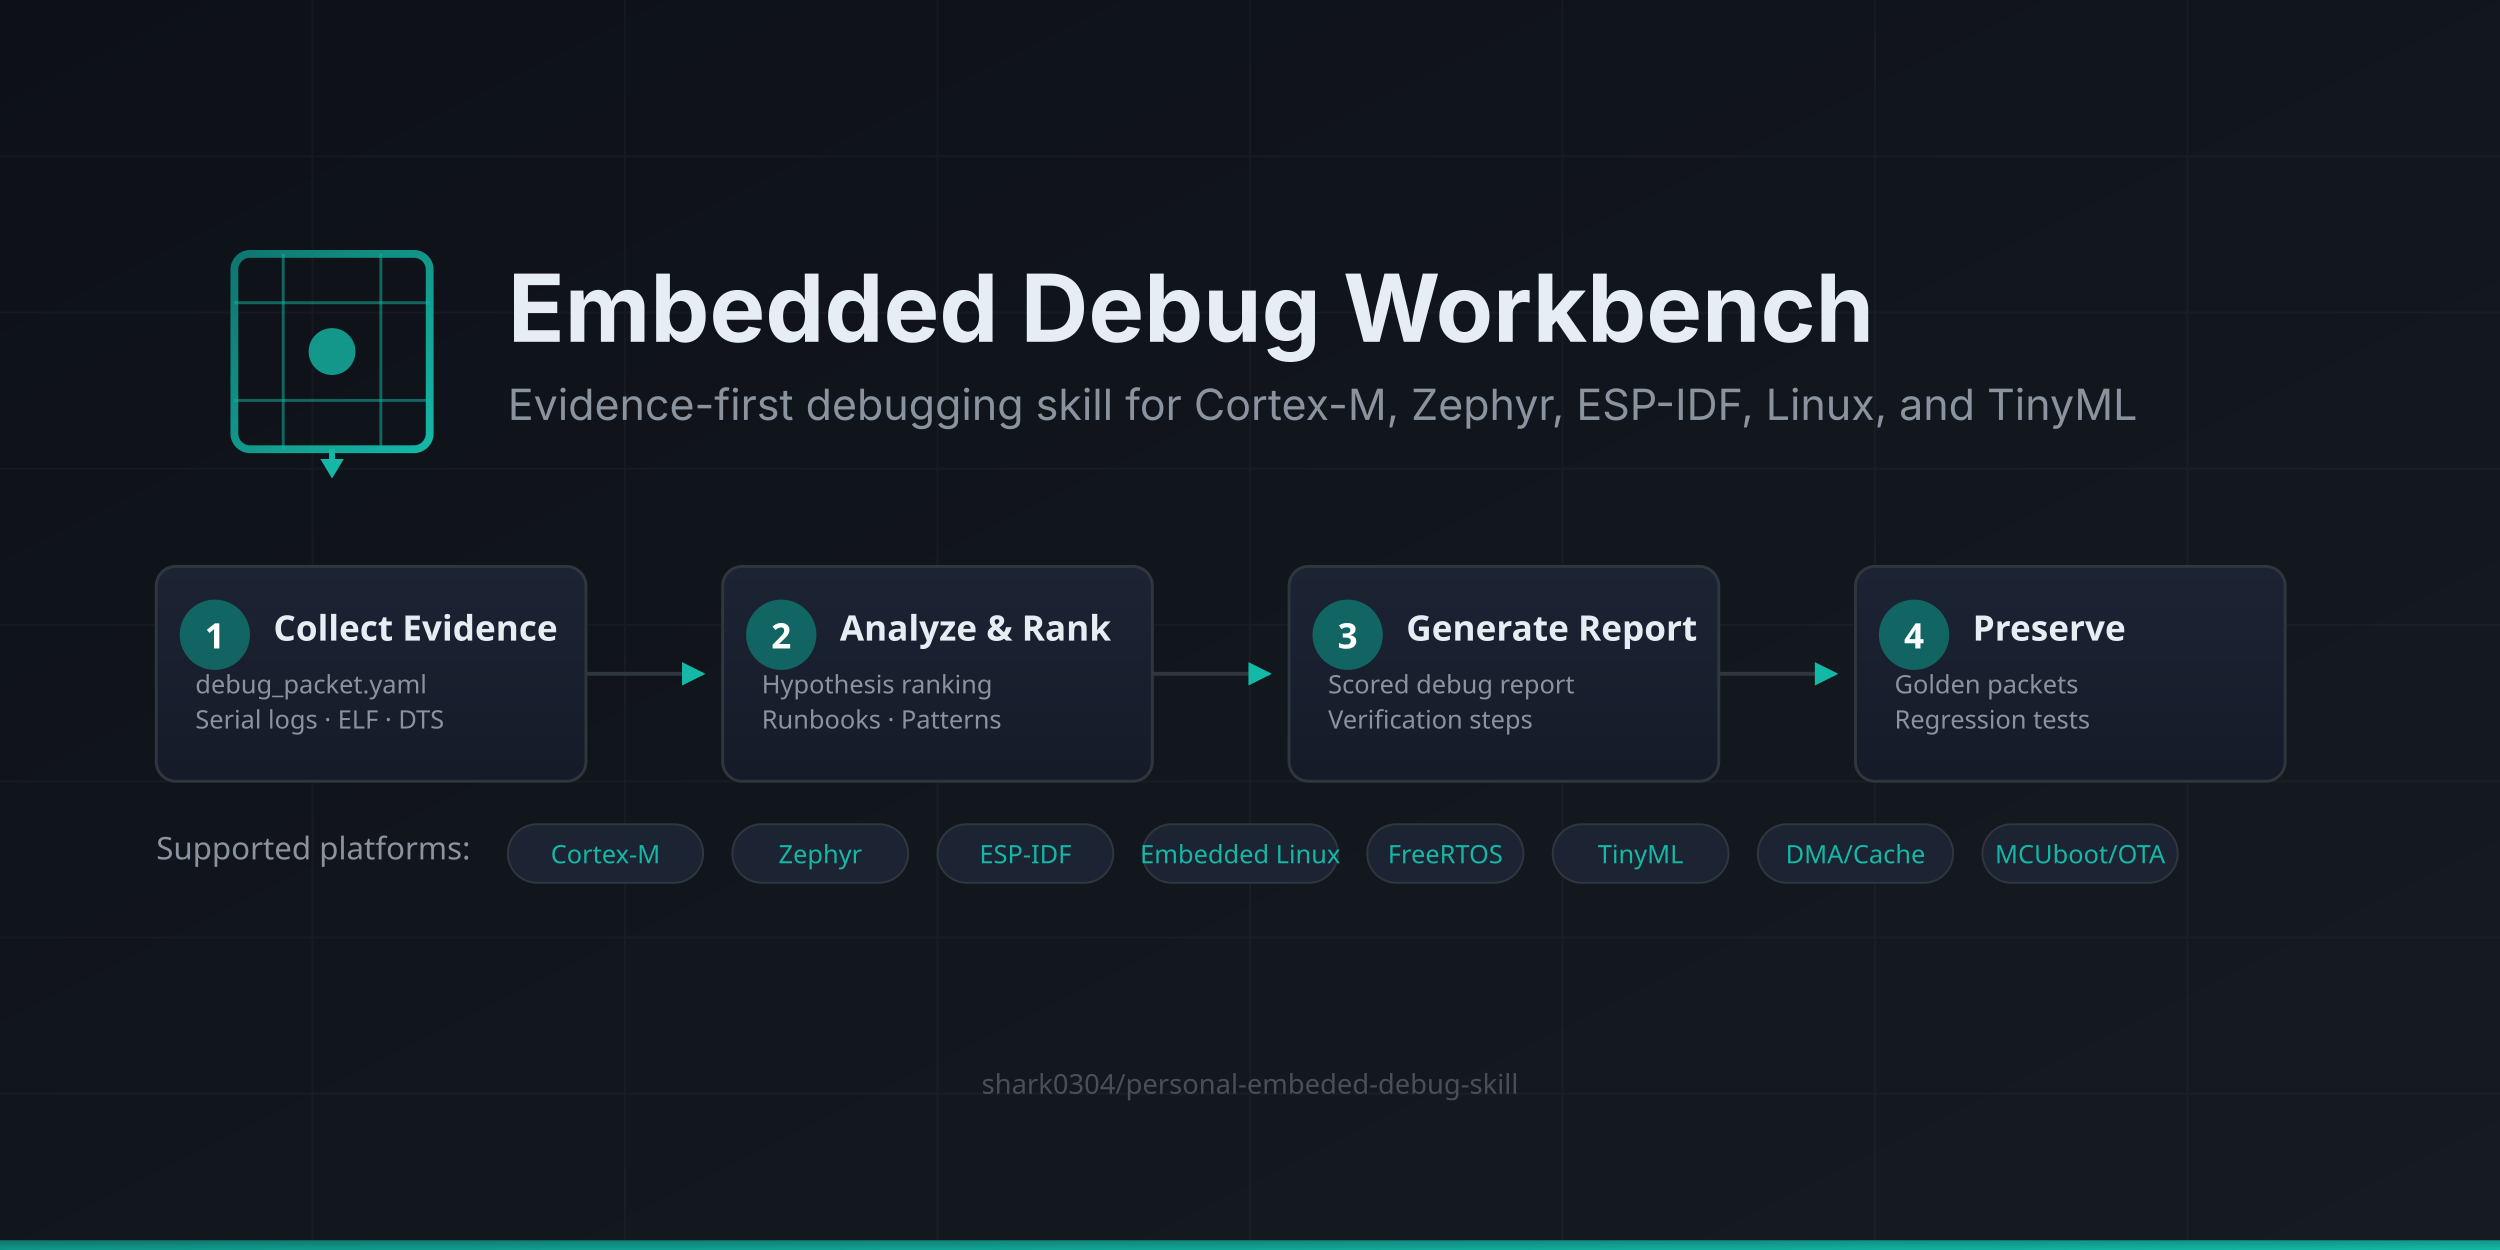
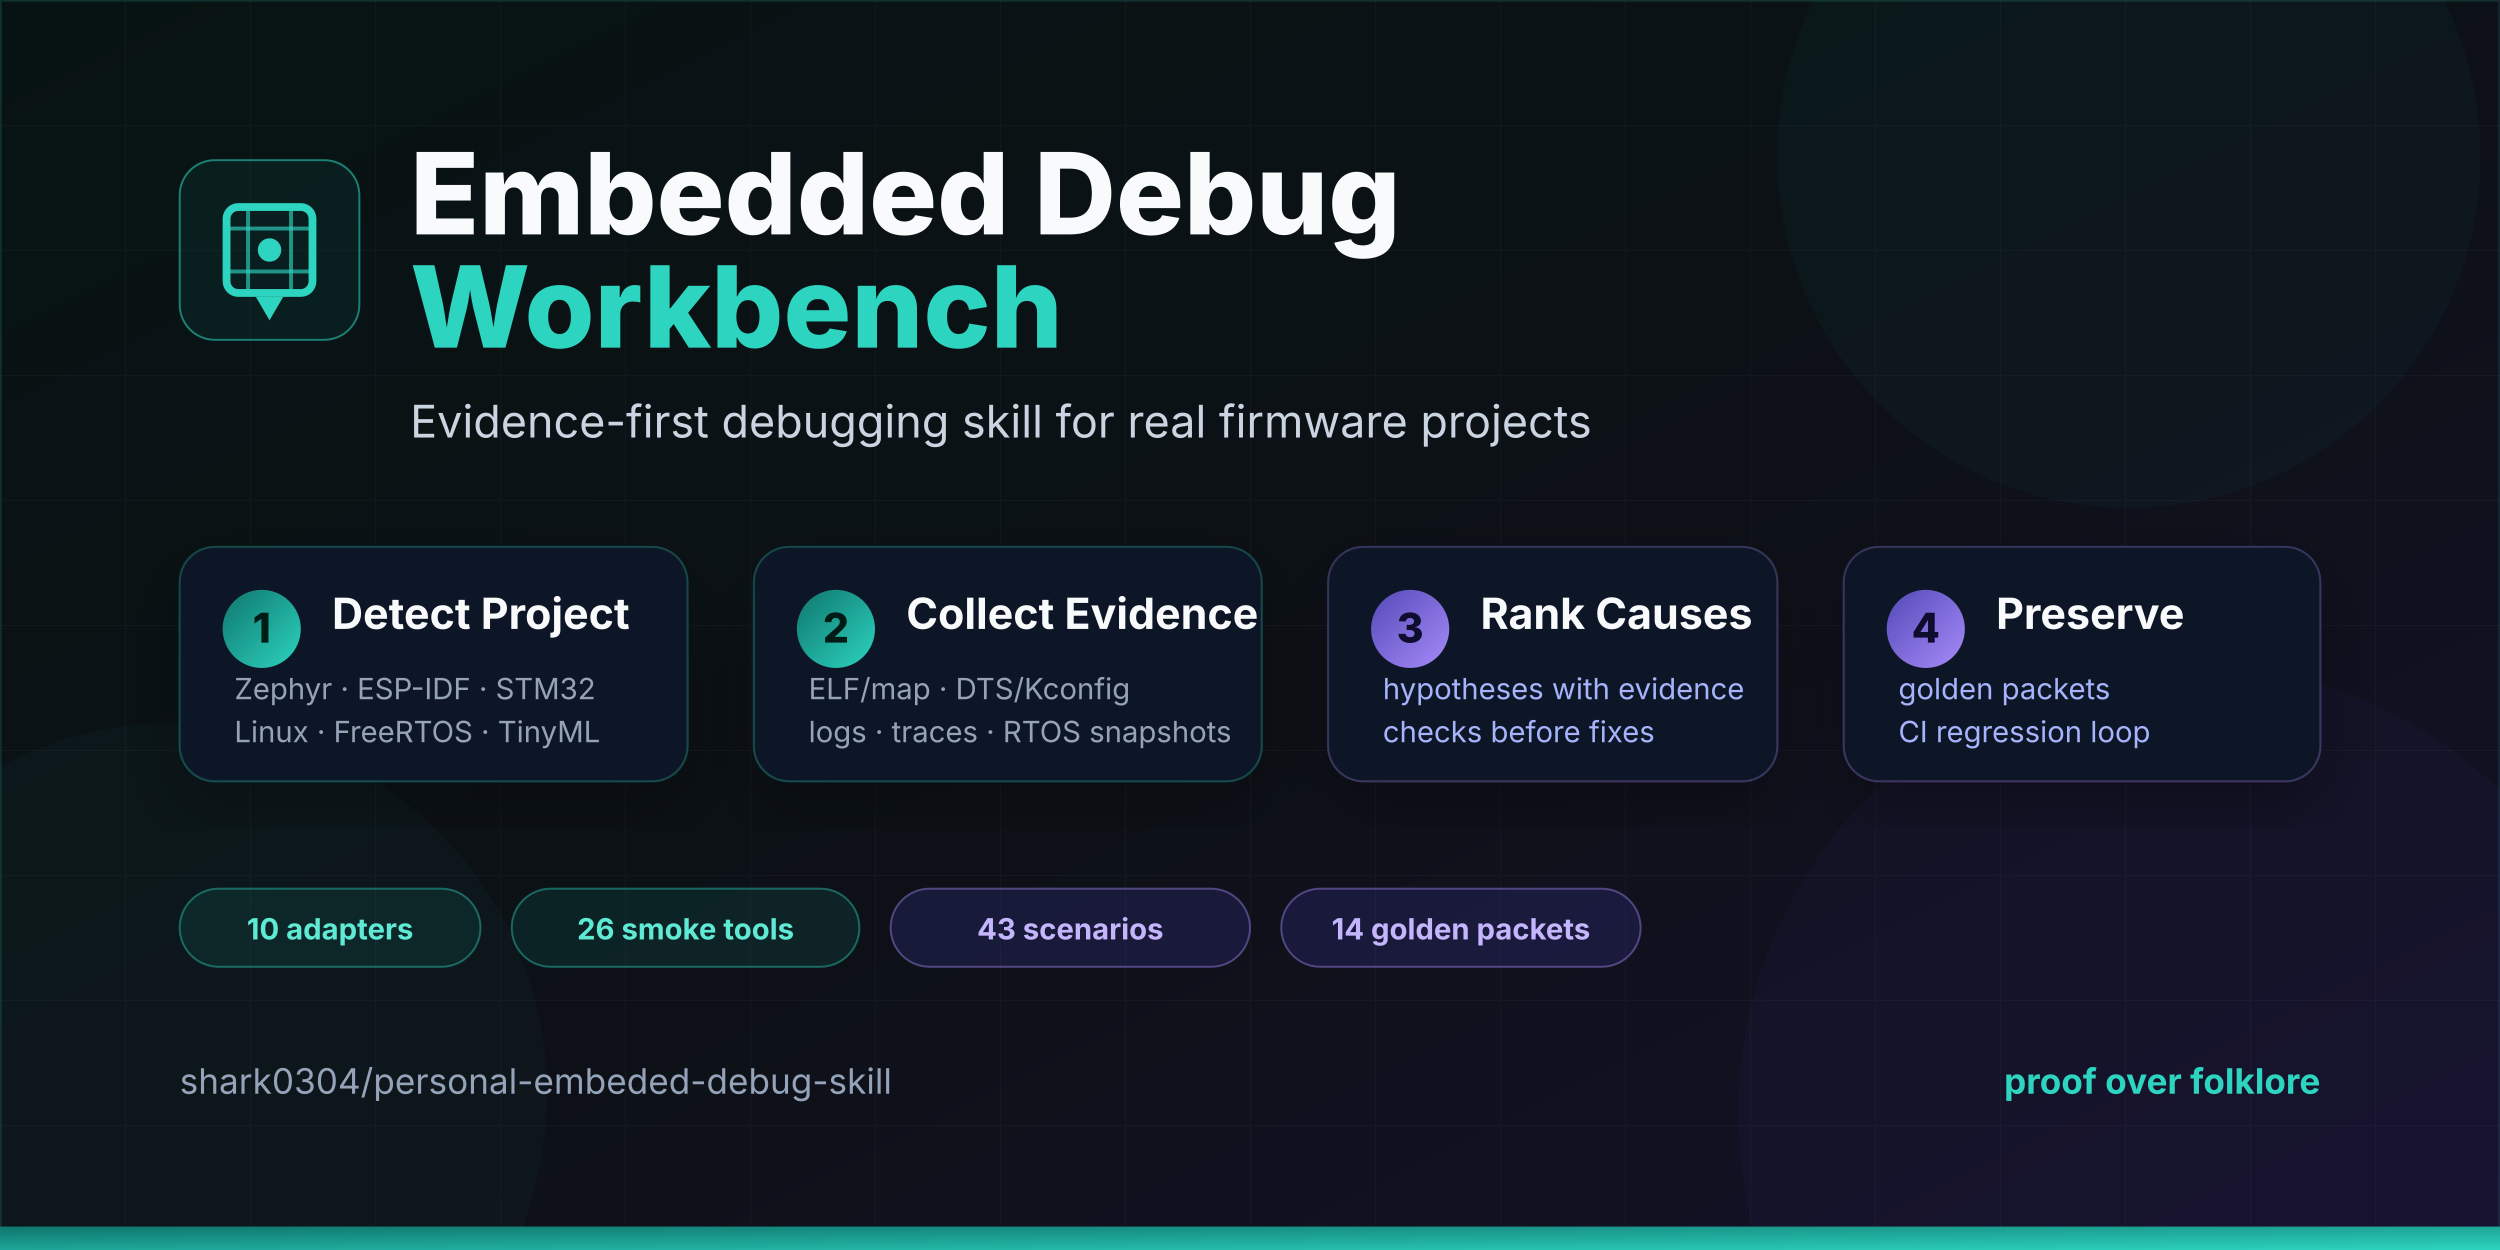
<svg xmlns="http://www.w3.org/2000/svg" viewBox="0 0 1280 640" width="1280" height="640">
  <defs>
-     <linearGradient id="bgGrad" x1="0%" y1="0%" x2="100%" y2="100%">
-       <stop offset="0%" stop-color="#0d1117" />
-       <stop offset="100%" stop-color="#161b22" />
+     <linearGradient id="bg" x1="0" y1="0" x2="1" y2="1">
+       <stop offset="0%" stop-color="#071312" />
+       <stop offset="55%" stop-color="#0d1117" />
+       <stop offset="100%" stop-color="#15112a" />
    </linearGradient>
-     <linearGradient id="accentGrad" x1="0%" y1="0%" x2="100%" y2="100%">
+     <linearGradient id="teal" x1="0" y1="0" x2="1" y2="1">
      <stop offset="0%" stop-color="#0F766E" />
-       <stop offset="100%" stop-color="#14B8A6" />
+       <stop offset="100%" stop-color="#2DD4BF" />
    </linearGradient>
-     <linearGradient id="boxGrad" x1="0%" y1="0%" x2="0%" y2="100%">
-       <stop offset="0%" stop-color="#1c2333" />
-       <stop offset="100%" stop-color="#151b28" />
+     <linearGradient id="violet" x1="0" y1="0" x2="1" y2="1">
+       <stop offset="0%" stop-color="#534AB7" />
+       <stop offset="100%" stop-color="#A78BFA" />
    </linearGradient>
+     <filter id="shadow" x="-20%" y="-20%" width="140%" height="140%">
+       <feDropShadow dx="0" dy="14" stdDeviation="18" flood-color="#000000" flood-opacity="0.28" />
+     </filter>
+     <pattern id="grid" width="64" height="64" patternUnits="userSpaceOnUse">
+       <path d="M64 0H0V64" fill="none" stroke="#ffffff" stroke-width="1" opacity="0.035" />
+     </pattern>
  </defs>
-   <rect width="1280" height="640" fill="url(#bgGrad)" />
-   <g opacity="0.03" stroke="#ffffff" stroke-width="1">
-     <line x1="0" y1="80" x2="1280" y2="80" />
-     <line x1="0" y1="160" x2="1280" y2="160" />
-     <line x1="0" y1="240" x2="1280" y2="240" />
-     <line x1="0" y1="320" x2="1280" y2="320" />
-     <line x1="0" y1="400" x2="1280" y2="400" />
-     <line x1="0" y1="480" x2="1280" y2="480" />
-     <line x1="0" y1="560" x2="1280" y2="560" />
-     <line x1="160" y1="0" x2="160" y2="640" />
-     <line x1="320" y1="0" x2="320" y2="640" />
-     <line x1="480" y1="0" x2="480" y2="640" />
-     <line x1="640" y1="0" x2="640" y2="640" />
-     <line x1="800" y1="0" x2="800" y2="640" />
-     <line x1="960" y1="0" x2="960" y2="640" />
-     <line x1="1120" y1="0" x2="1120" y2="640" />
+   <rect width="1280" height="640" fill="url(#bg)" />
+   <rect width="1280" height="640" fill="url(#grid)" />
+   <rect x="0" y="0" width="1280" height="640" fill="none" stroke="#2DD4BF" stroke-opacity="0.12" stroke-width="2" />
+   <g opacity="0.35">
+     <circle cx="1090" cy="80" r="180" fill="#0F766E" opacity="0.16" />
+     <circle cx="1120" cy="570" r="230" fill="#534AB7" opacity="0.14" />
+     <circle cx="90" cy="560" r="190" fill="#14B8A6" opacity="0.10" />
  </g>
-   <g transform="translate(120, 130)">
-     <rect x="0" y="0" width="100" height="100" rx="8" fill="none" stroke="url(#accentGrad)" stroke-width="4" />
-     <line x1="25" y1="0" x2="25" y2="100" stroke="#14B8A6" stroke-width="1.5" opacity="0.5" />
-     <line x1="75" y1="0" x2="75" y2="100" stroke="#14B8A6" stroke-width="1.5" opacity="0.5" />
-     <line x1="0" y1="25" x2="100" y2="25" stroke="#14B8A6" stroke-width="1.5" opacity="0.5" />
-     <line x1="0" y1="75" x2="100" y2="75" stroke="#14B8A6" stroke-width="1.5" opacity="0.5" />
-     <circle cx="50" cy="50" r="12" fill="#14B8A6" opacity="0.8" />
-     <polygon points="50,115 44,105 56,105" fill="#14B8A6" />
-     <line x1="50" y1="105" x2="50" y2="100" stroke="#14B8A6" stroke-width="3" />
+   <g transform="translate(92 82)">
+     <rect x="0" y="0" width="92" height="92" rx="18" fill="#0F766E" fill-opacity="0.12" stroke="#2DD4BF" stroke-opacity="0.55" />
+     <rect x="24" y="24" width="44" height="44" rx="6" fill="none" stroke="#2DD4BF" stroke-width="4" />
+     <line x1="35" y1="24" x2="35" y2="68" stroke="#2DD4BF" stroke-width="2" opacity="0.65" />
+     <line x1="57" y1="24" x2="57" y2="68" stroke="#2DD4BF" stroke-width="2" opacity="0.65" />
+     <line x1="24" y1="35" x2="68" y2="35" stroke="#2DD4BF" stroke-width="2" opacity="0.65" />
+     <line x1="24" y1="57" x2="68" y2="57" stroke="#2DD4BF" stroke-width="2" opacity="0.65" />
+     <circle cx="46" cy="46" r="6" fill="#2DD4BF" />
+     <path d="M46 82L39 70H53Z" fill="#2DD4BF" />
  </g>
-   <text x="260" y="175" font-family="system-ui, -apple-system, sans-serif" font-size="48" font-weight="700" fill="#e6edf3">Embedded Debug Workbench</text>
-   <text x="260" y="215" font-family="system-ui, -apple-system, sans-serif" font-size="22" fill="#8b949e">Evidence-first debugging skill for Cortex-M, Zephyr, ESP-IDF, Linux, and TinyML</text>
-   <rect x="80" y="290" width="220" height="110" rx="10" fill="url(#boxGrad)" stroke="#30363d" stroke-width="1.5" />
-   <circle cx="110" cy="325" r="18" fill="#0F766E" opacity="0.8" />
-   <text x="110" y="332" font-family="system-ui, sans-serif" font-size="18" font-weight="bold" fill="#ffffff" text-anchor="middle">1</text>
-   <text x="140" y="328" font-family="system-ui, sans-serif" font-size="18" font-weight="600" fill="#e6edf3">Collect Evidence</text>
-   <text x="100" y="355" font-family="system-ui, sans-serif" font-size="13" fill="#8b949e">debug_packet.yaml</text>
-   <text x="100" y="373" font-family="system-ui, sans-serif" font-size="13" fill="#8b949e">Serial logs · ELF · DTS</text>
-   <line x1="300" y1="345" x2="360" y2="345" stroke="#30363d" stroke-width="2" marker-end="url(#arrow)" />
-   <defs>
-     <marker id="arrow" viewBox="0 0 10 10" refX="9" refY="5" markerWidth="6" markerHeight="6" orient="auto">
-       <path d="M0,0 L10,5 L0,10 Z" fill="#14B8A6" />
-     </marker>
-   </defs>
-   <rect x="370" y="290" width="220" height="110" rx="10" fill="url(#boxGrad)" stroke="#30363d" stroke-width="1.5" />
-   <circle cx="400" cy="325" r="18" fill="#0F766E" opacity="0.8" />
-   <text x="400" y="332" font-family="system-ui, sans-serif" font-size="18" font-weight="bold" fill="#ffffff" text-anchor="middle">2</text>
-   <text x="430" y="328" font-family="system-ui, sans-serif" font-size="18" font-weight="600" fill="#e6edf3">Analyze &amp; Rank</text>
-   <text x="390" y="355" font-family="system-ui, sans-serif" font-size="13" fill="#8b949e">Hypothesis ranking</text>
-   <text x="390" y="373" font-family="system-ui, sans-serif" font-size="13" fill="#8b949e">Runbooks · Patterns</text>
-   <line x1="590" y1="345" x2="650" y2="345" stroke="#30363d" stroke-width="2" marker-end="url(#arrow)" />
-   <rect x="660" y="290" width="220" height="110" rx="10" fill="url(#boxGrad)" stroke="#30363d" stroke-width="1.5" />
-   <circle cx="690" cy="325" r="18" fill="#0F766E" opacity="0.8" />
-   <text x="690" y="332" font-family="system-ui, sans-serif" font-size="18" font-weight="bold" fill="#ffffff" text-anchor="middle">3</text>
-   <text x="720" y="328" font-family="system-ui, sans-serif" font-size="18" font-weight="600" fill="#e6edf3">Generate Report</text>
-   <text x="680" y="355" font-family="system-ui, sans-serif" font-size="13" fill="#8b949e">Scored debug report</text>
-   <text x="680" y="373" font-family="system-ui, sans-serif" font-size="13" fill="#8b949e">Verification steps</text>
-   <line x1="880" y1="345" x2="940" y2="345" stroke="#30363d" stroke-width="2" marker-end="url(#arrow)" />
-   <rect x="950" y="290" width="220" height="110" rx="10" fill="url(#boxGrad)" stroke="#30363d" stroke-width="1.5" />
-   <circle cx="980" cy="325" r="18" fill="#0F766E" opacity="0.8" />
-   <text x="980" y="332" font-family="system-ui, sans-serif" font-size="18" font-weight="bold" fill="#ffffff" text-anchor="middle">4</text>
-   <text x="1010" y="328" font-family="system-ui, sans-serif" font-size="18" font-weight="600" fill="#e6edf3">Preserve</text>
-   <text x="970" y="355" font-family="system-ui, sans-serif" font-size="13" fill="#8b949e">Golden packets</text>
-   <text x="970" y="373" font-family="system-ui, sans-serif" font-size="13" fill="#8b949e">Regression tests</text>
-   <g transform="translate(80, 440)">
-     <text x="0" y="0" font-family="system-ui, sans-serif" font-size="16" fill="#8b949e">Supported platforms:</text>
-     <rect x="180" y="-18" width="100" height="30" rx="15" fill="#1c2333" stroke="#30363d" stroke-width="1" />
-     <text x="230" y="2" font-family="system-ui, sans-serif" font-size="13" fill="#14B8A6" text-anchor="middle">Cortex-M</text>
-     <rect x="295" y="-18" width="90" height="30" rx="15" fill="#1c2333" stroke="#30363d" stroke-width="1" />
-     <text x="340" y="2" font-family="system-ui, sans-serif" font-size="13" fill="#14B8A6" text-anchor="middle">Zephyr</text>
-     <rect x="400" y="-18" width="90" height="30" rx="15" fill="#1c2333" stroke="#30363d" stroke-width="1" />
-     <text x="445" y="2" font-family="system-ui, sans-serif" font-size="13" fill="#14B8A6" text-anchor="middle">ESP-IDF</text>
-     <rect x="505" y="-18" width="100" height="30" rx="15" fill="#1c2333" stroke="#30363d" stroke-width="1" />
-     <text x="555" y="2" font-family="system-ui, sans-serif" font-size="13" fill="#14B8A6" text-anchor="middle">Embedded Linux</text>
-     <rect x="620" y="-18" width="80" height="30" rx="15" fill="#1c2333" stroke="#30363d" stroke-width="1" />
-     <text x="660" y="2" font-family="system-ui, sans-serif" font-size="13" fill="#14B8A6" text-anchor="middle">FreeRTOS</text>
-     <rect x="715" y="-18" width="90" height="30" rx="15" fill="#1c2333" stroke="#30363d" stroke-width="1" />
-     <text x="760" y="2" font-family="system-ui, sans-serif" font-size="13" fill="#14B8A6" text-anchor="middle">TinyML</text>
-     <rect x="820" y="-18" width="100" height="30" rx="15" fill="#1c2333" stroke="#30363d" stroke-width="1" />
-     <text x="870" y="2" font-family="system-ui, sans-serif" font-size="13" fill="#14B8A6" text-anchor="middle">DMA/Cache</text>
-     <rect x="935" y="-18" width="100" height="30" rx="15" fill="#1c2333" stroke="#30363d" stroke-width="1" />
-     <text x="985" y="2" font-family="system-ui, sans-serif" font-size="13" fill="#14B8A6" text-anchor="middle">MCUboot/OTA</text>
+   <text x="210" y="120" font-family="Inter, ui-sans-serif, system-ui, -apple-system, Segoe UI, sans-serif" font-size="58" font-weight="800" fill="#F8FAFC">Embedded Debug</text>
+   <text x="210" y="178" font-family="Inter, ui-sans-serif, system-ui, -apple-system, Segoe UI, sans-serif" font-size="58" font-weight="800" fill="#2DD4BF">Workbench</text>
+   <text x="210" y="224" font-family="Inter, ui-sans-serif, system-ui, -apple-system, Segoe UI, sans-serif" font-size="23" fill="#CBD5E1">Evidence-first debugging skill for real firmware projects</text>
+   <g transform="translate(92 280)" filter="url(#shadow)">
+     <rect x="0" y="0" width="260" height="120" rx="18" fill="#111827" stroke="#2DD4BF" stroke-opacity="0.26" />
+     <circle cx="42" cy="42" r="20" fill="url(#teal)" />
+     <text x="42" y="49" font-family="Inter, ui-sans-serif, system-ui" font-size="21" font-weight="800" fill="#031B18" text-anchor="middle">1</text>
+     <text x="78" y="42" font-family="Inter, ui-sans-serif, system-ui" font-size="22" font-weight="700" fill="#F8FAFC">Detect Project</text>
+     <text x="28" y="78" font-family="Inter, ui-sans-serif, system-ui" font-size="15" fill="#94A3B8">Zephyr · ESP-IDF · STM32</text>
+     <text x="28" y="100" font-family="Inter, ui-sans-serif, system-ui" font-size="15" fill="#94A3B8">Linux · FreeRTOS · TinyML</text>
  </g>
-   <text x="640" y="560" font-family="system-ui, sans-serif" font-size="14" fill="#484f58" text-anchor="middle">shark0304/personal-embeded-debug-skill</text>
-   <rect x="0" y="635" width="1280" height="5" fill="url(#accentGrad)" />
+   <g transform="translate(386 280)" filter="url(#shadow)">
+     <rect x="0" y="0" width="260" height="120" rx="18" fill="#111827" stroke="#2DD4BF" stroke-opacity="0.26" />
+     <circle cx="42" cy="42" r="20" fill="url(#teal)" />
+     <text x="42" y="49" font-family="Inter, ui-sans-serif, system-ui" font-size="21" font-weight="800" fill="#031B18" text-anchor="middle">2</text>
+     <text x="78" y="42" font-family="Inter, ui-sans-serif, system-ui" font-size="22" font-weight="700" fill="#F8FAFC">Collect Evidence</text>
+     <text x="28" y="78" font-family="Inter, ui-sans-serif, system-ui" font-size="15" fill="#94A3B8">ELF/map · DTS/Kconfig</text>
+     <text x="28" y="100" font-family="Inter, ui-sans-serif, system-ui" font-size="15" fill="#94A3B8">logs · traces · RTOS snapshots</text>
+   </g>
+   <g transform="translate(680 280)" filter="url(#shadow)">
+     <rect x="0" y="0" width="230" height="120" rx="18" fill="#111827" stroke="#A78BFA" stroke-opacity="0.26" />
+     <circle cx="42" cy="42" r="20" fill="url(#violet)" />
+     <text x="42" y="49" font-family="Inter, ui-sans-serif, system-ui" font-size="21" font-weight="800" fill="#100B2E" text-anchor="middle">3</text>
+     <text x="78" y="42" font-family="Inter, ui-sans-serif, system-ui" font-size="22" font-weight="700" fill="#F8FAFC">Rank Causes</text>
+     <text x="28" y="78" font-family="Inter, ui-sans-serif, system-ui" font-size="15" fill="#A5B4FC">hypotheses with evidence</text>
+     <text x="28" y="100" font-family="Inter, ui-sans-serif, system-ui" font-size="15" fill="#A5B4FC">checks before fixes</text>
+   </g>
+   <g transform="translate(944 280)" filter="url(#shadow)">
+     <rect x="0" y="0" width="244" height="120" rx="18" fill="#111827" stroke="#A78BFA" stroke-opacity="0.26" />
+     <circle cx="42" cy="42" r="20" fill="url(#violet)" />
+     <text x="42" y="49" font-family="Inter, ui-sans-serif, system-ui" font-size="21" font-weight="800" fill="#100B2E" text-anchor="middle">4</text>
+     <text x="78" y="42" font-family="Inter, ui-sans-serif, system-ui" font-size="22" font-weight="700" fill="#F8FAFC">Preserve</text>
+     <text x="28" y="78" font-family="Inter, ui-sans-serif, system-ui" font-size="15" fill="#A5B4FC">golden packets</text>
+     <text x="28" y="100" font-family="Inter, ui-sans-serif, system-ui" font-size="15" fill="#A5B4FC">CI regression loop</text>
+   </g>
+   <g transform="translate(92 455)">
+     <rect x="0" y="0" width="154" height="40" rx="20" fill="#0F766E" fill-opacity="0.18" stroke="#2DD4BF" stroke-opacity="0.42" />
+     <text x="77" y="26" font-family="Inter, ui-sans-serif, system-ui" font-size="15" font-weight="700" fill="#5EEAD4" text-anchor="middle">10 adapters</text>
+     <rect x="170" y="0" width="178" height="40" rx="20" fill="#0F766E" fill-opacity="0.18" stroke="#2DD4BF" stroke-opacity="0.42" />
+     <text x="259" y="26" font-family="Inter, ui-sans-serif, system-ui" font-size="15" font-weight="700" fill="#5EEAD4" text-anchor="middle">26 smoke tools</text>
+     <rect x="364" y="0" width="184" height="40" rx="20" fill="#312E81" fill-opacity="0.32" stroke="#A78BFA" stroke-opacity="0.42" />
+     <text x="456" y="26" font-family="Inter, ui-sans-serif, system-ui" font-size="15" font-weight="700" fill="#C4B5FD" text-anchor="middle">43 scenarios</text>
+     <rect x="564" y="0" width="184" height="40" rx="20" fill="#312E81" fill-opacity="0.32" stroke="#A78BFA" stroke-opacity="0.42" />
+     <text x="656" y="26" font-family="Inter, ui-sans-serif, system-ui" font-size="15" font-weight="700" fill="#C4B5FD" text-anchor="middle">14 golden packets</text>
+   </g>
+   <text x="92" y="560" font-family="Inter, ui-sans-serif, system-ui, -apple-system, Segoe UI, sans-serif" font-size="18" fill="#94A3B8">shark0304/personal-embeded-debug-skill</text>
+   <text x="1188" y="560" font-family="Inter, ui-sans-serif, system-ui, -apple-system, Segoe UI, sans-serif" font-size="18" font-weight="700" fill="#2DD4BF" text-anchor="end">proof over folklore</text>
+   <rect x="0" y="628" width="1280" height="12" fill="url(#teal)" />
</svg>
